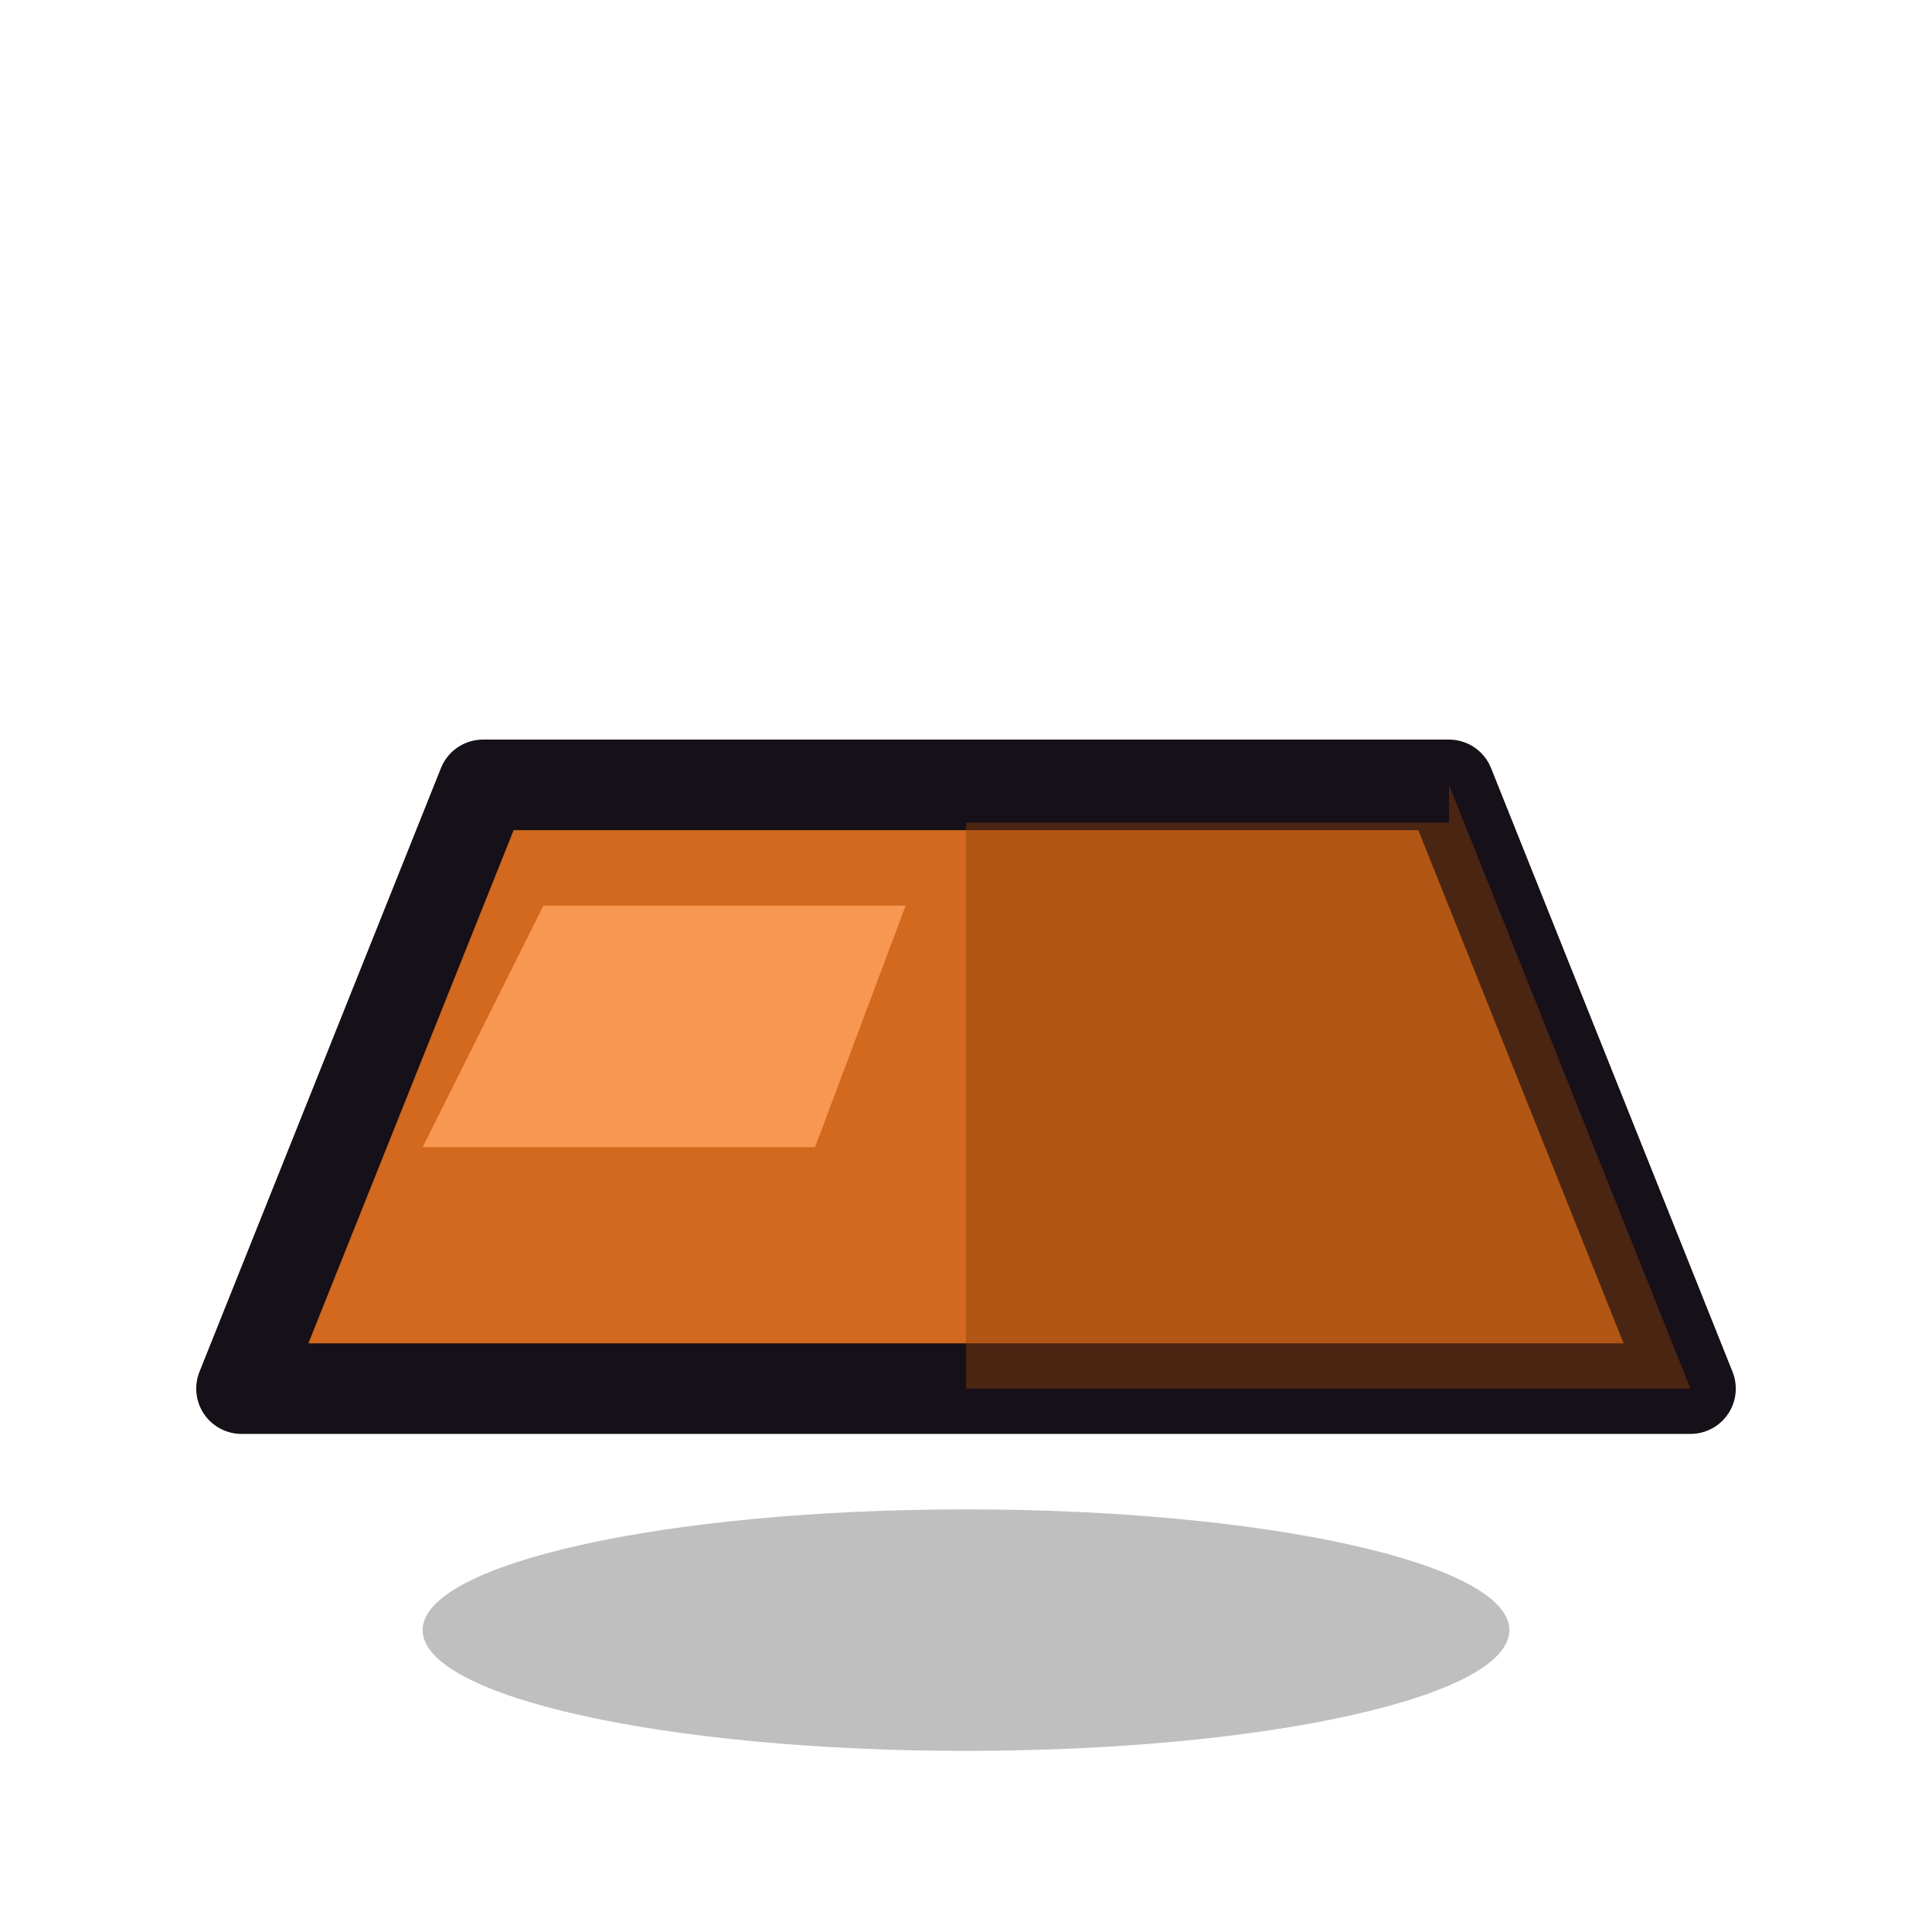
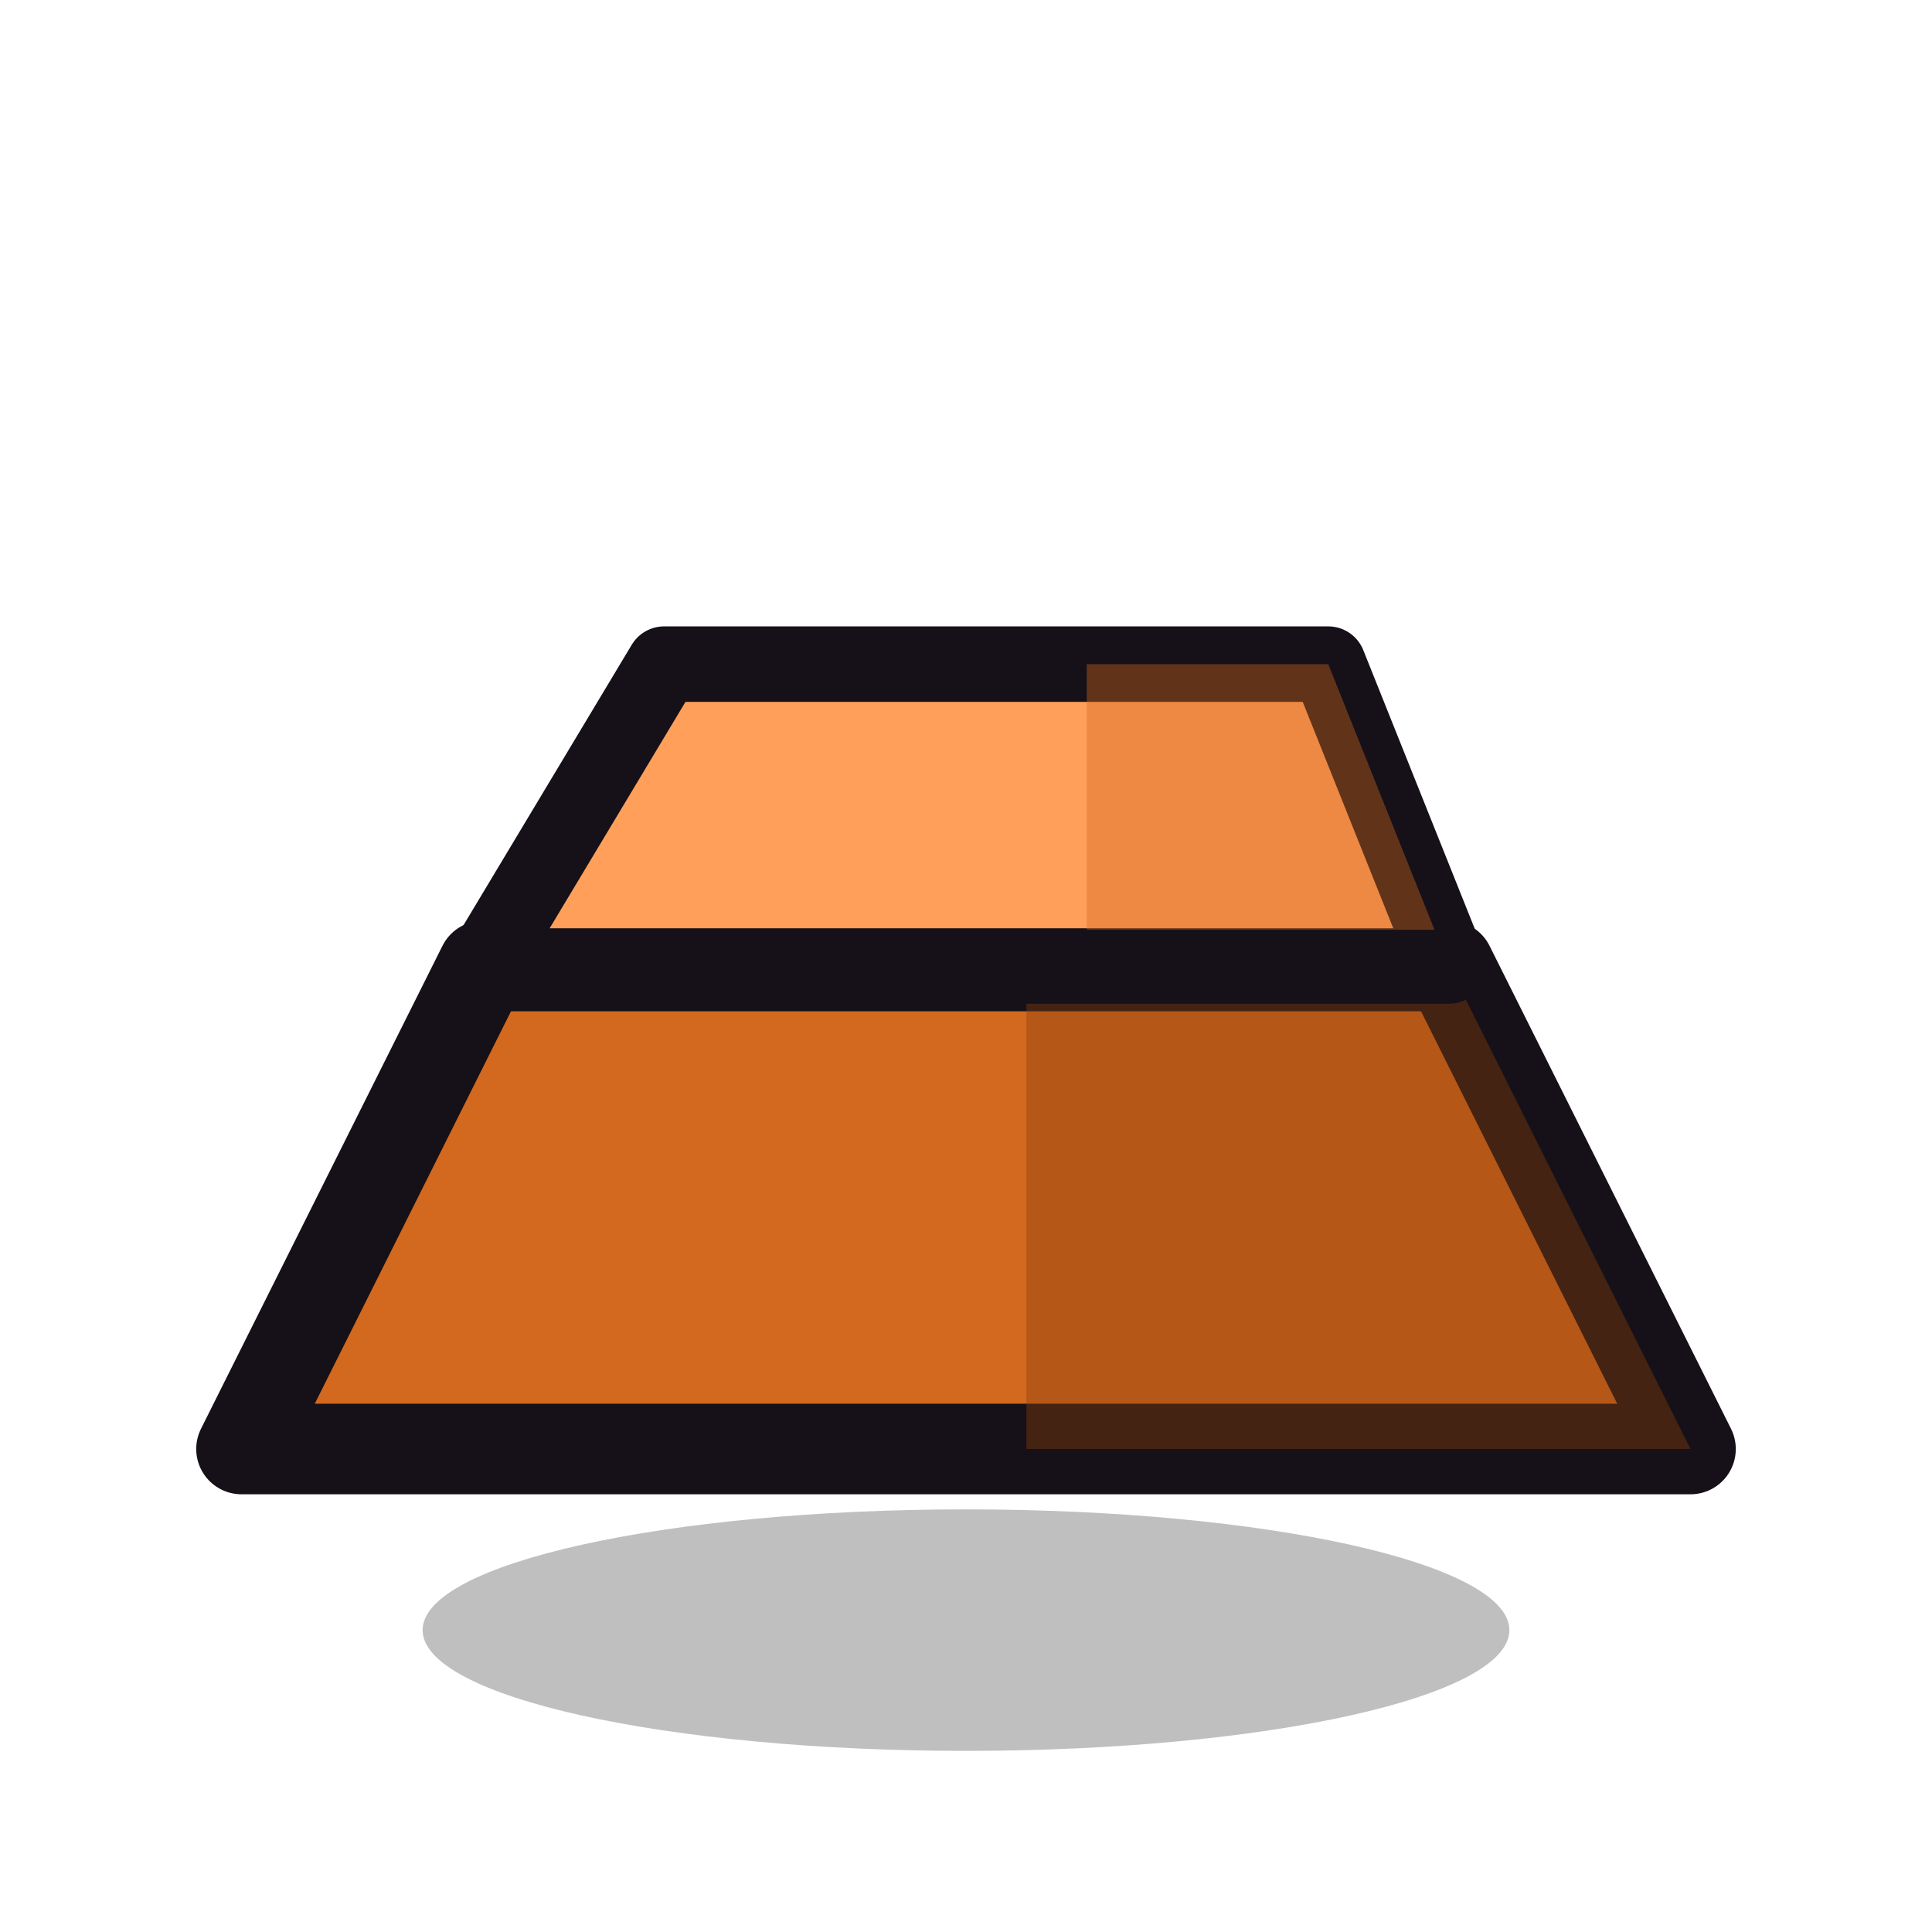
<svg xmlns="http://www.w3.org/2000/svg" viewBox="0 0 64 64">
  <ellipse cx="32" cy="54" rx="18" ry="4" fill="#000" opacity="0.25" />
-   <path d="M8 46 L16 26 H48 L56 46 Z" fill="#d2691e" stroke="#161018" stroke-width="3" stroke-linejoin="round" />
-   <path d="M32 26 H48 L56 46 H32 Z" fill="#8a3f0c" opacity="0.45" />
-   <path d="M18 30 H30 L27 38 H14 Z" fill="#ff9f5a" opacity="0.85" />
-   <path d="M16 26 H48" stroke="#161018" stroke-width="2.5" />
+   <path d="M8 48 L16 32 H48 L56 48 Z" fill="#d2691e" stroke="#161018" stroke-width="3" stroke-linejoin="round" />
+   <path d="M34 32 H48 L56 48 H34 Z" fill="#8a3f0c" opacity="0.4" />
+   <path d="M16 32 L22 22 H44 L48 32 Z" fill="#ff9f5a" stroke="#161018" stroke-width="2.5" stroke-linejoin="round" />
+   <path d="M36 22 H44 L48 32 H36 Z" fill="#d2691e" opacity="0.4" />
+   <path d="M16 32 H48" stroke="#161018" stroke-width="2.4" />
</svg>
